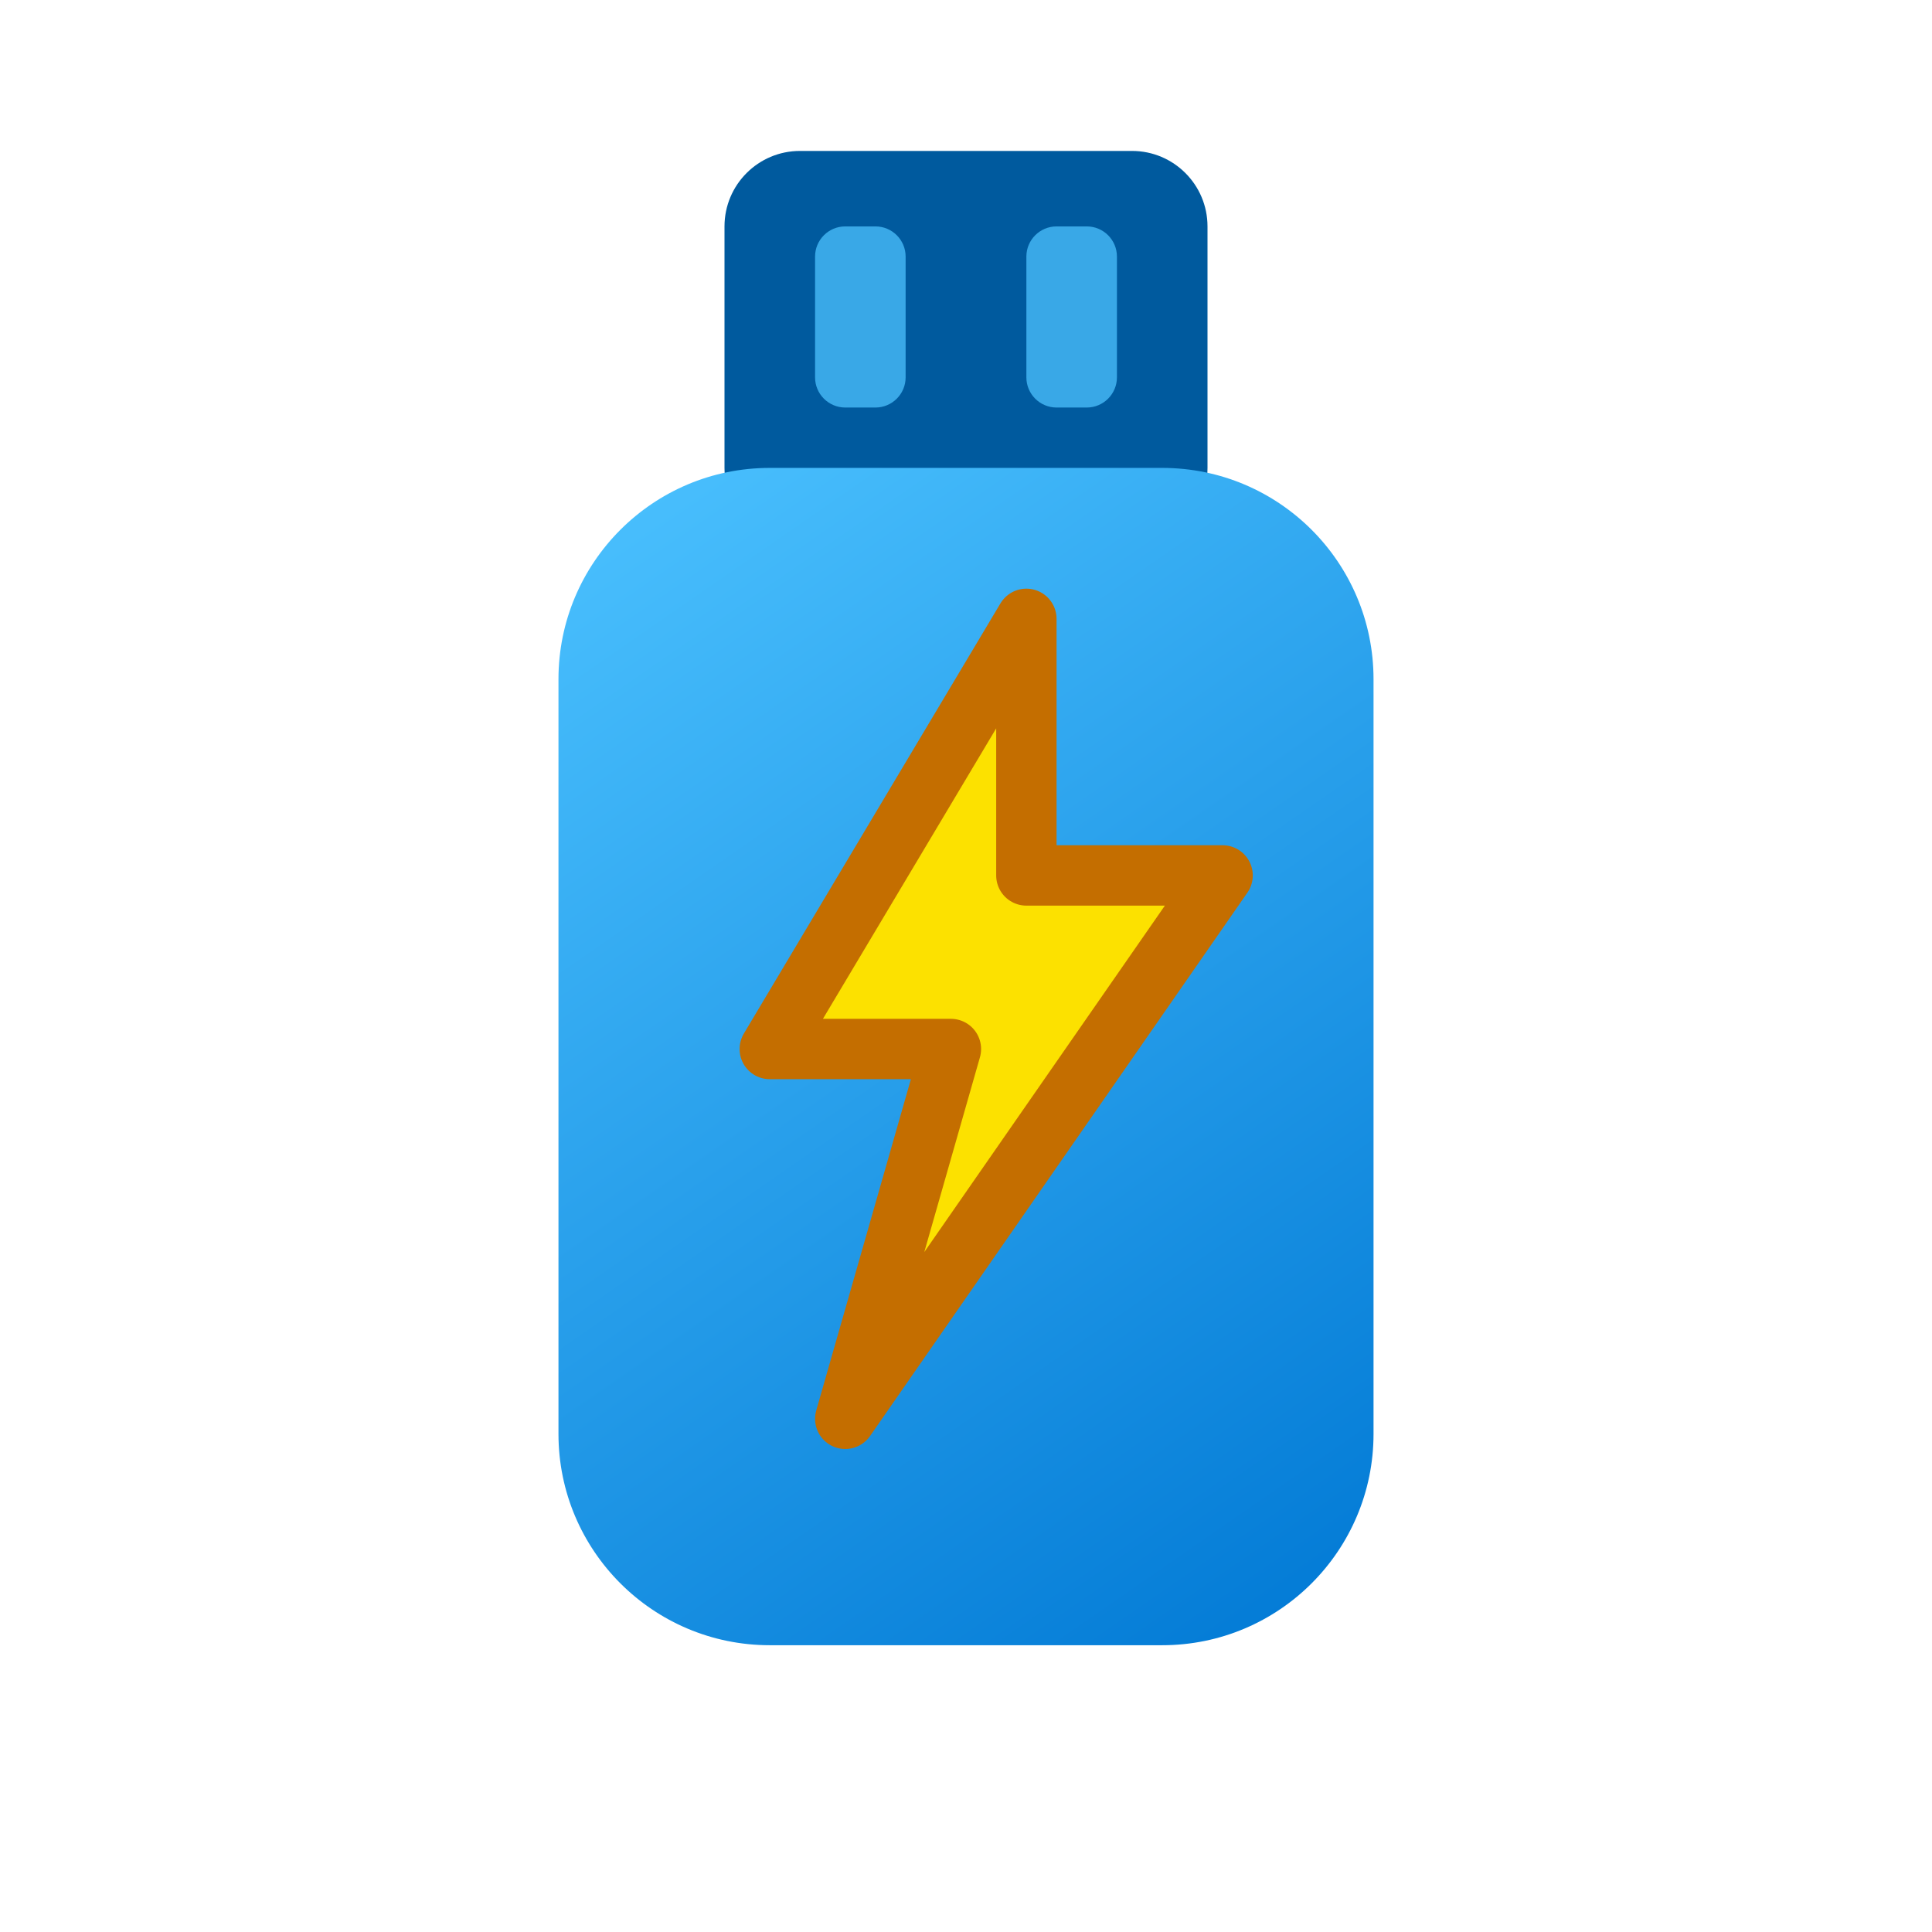
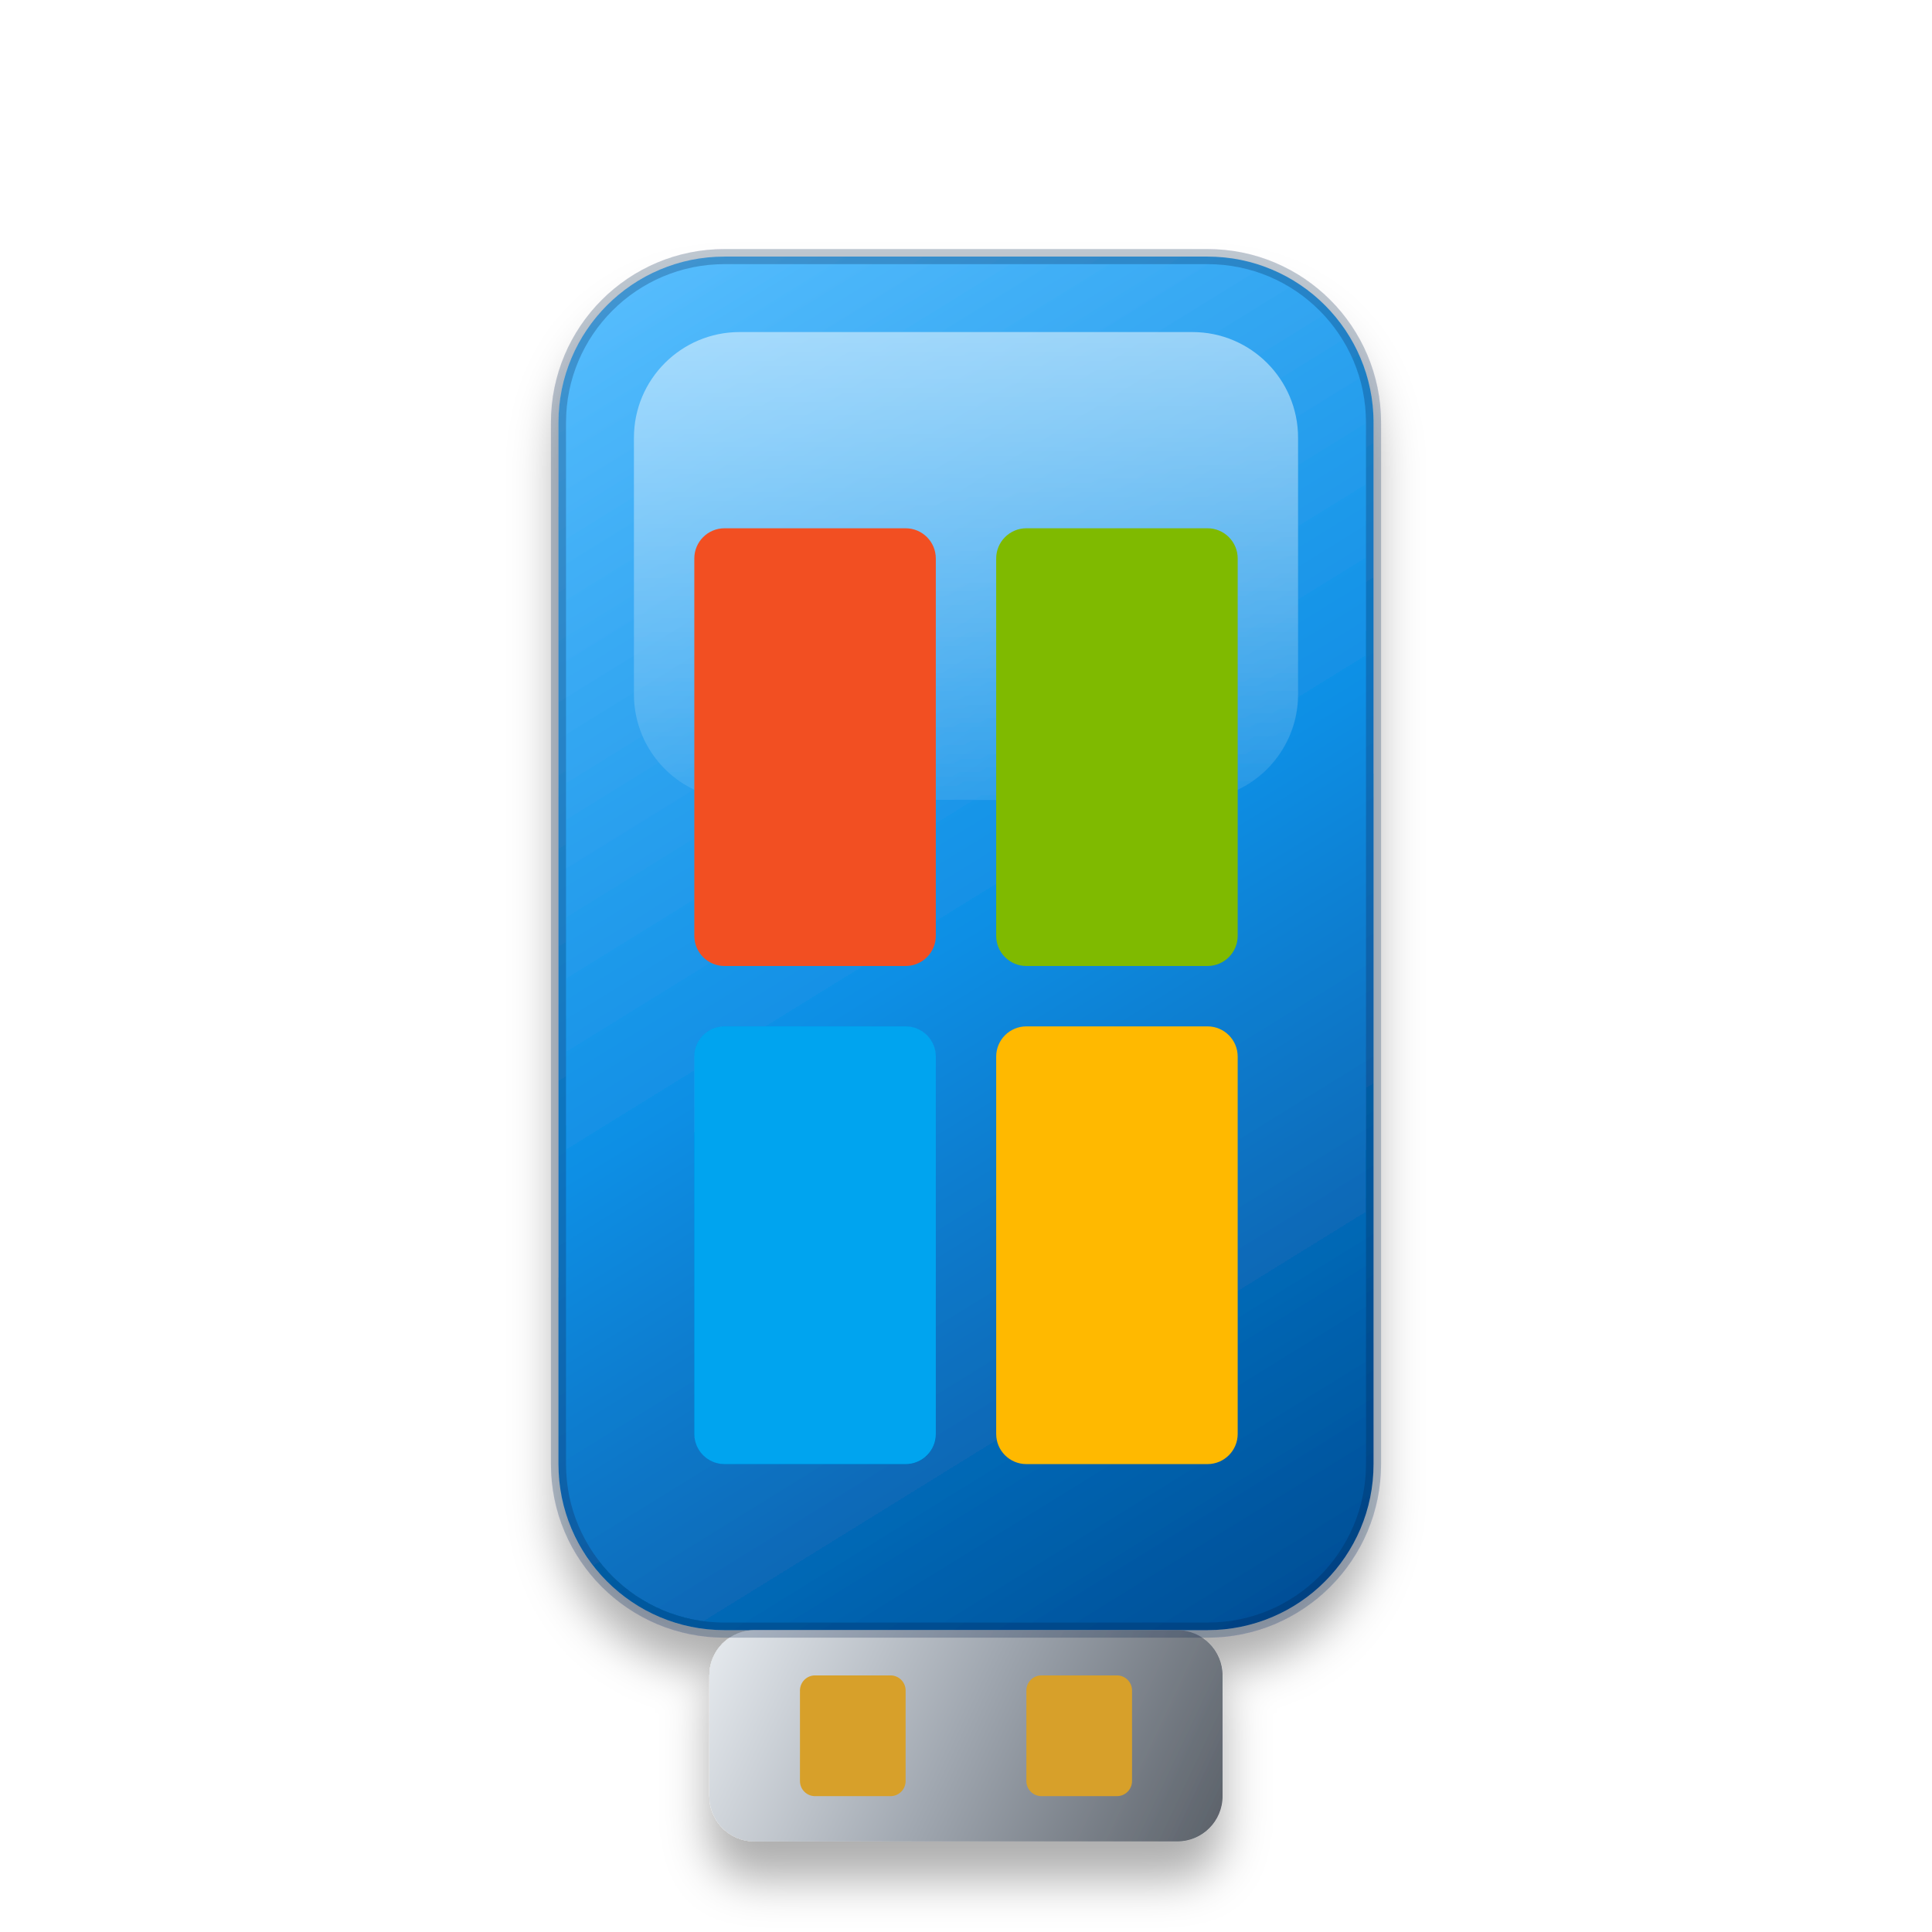
- <svg xmlns="http://www.w3.org/2000/svg" viewBox="0 0 256 256" role="img" aria-labelledby="icon02-title icon02-desc">
+ <svg xmlns="http://www.w3.org/2000/svg" viewBox="0 0 256 256" role="img" aria-labelledby="t2 d2">
  <defs>
-     <linearGradient id="icon02-body" x1="74" y1="62" x2="182" y2="218" gradientUnits="userSpaceOnUse">
-       <stop offset="0" stop-color="#4CC2FF" />
-       <stop offset="1" stop-color="#0078D4" />
+     <linearGradient id="b2" x1="74" y1="34" x2="184" y2="212" gradientUnits="userSpaceOnUse">
+       <stop offset="0" stop-color="#5BC0FF" />
+       <stop offset=".5" stop-color="#0F8FE5" />
+       <stop offset="1" stop-color="#004B92" />
    </linearGradient>
+     <linearGradient id="g2" x1="128" y1="36" x2="128" y2="120" gradientUnits="userSpaceOnUse">
+       <stop offset="0" stop-color="#FFFFFF" stop-opacity=".55" />
+       <stop offset="1" stop-color="#FFFFFF" stop-opacity="0" />
+     </linearGradient>
+     <linearGradient id="m2" x1="94" y1="212" x2="162" y2="244" gradientUnits="userSpaceOnUse">
+       <stop offset="0" stop-color="#EAEEF2" />
+       <stop offset=".5" stop-color="#A0A7B0" />
+       <stop offset="1" stop-color="#5A6068" />
+     </linearGradient>
+     <filter id="s2" x="-25%" y="-25%" width="150%" height="150%">
+       <feGaussianBlur in="SourceAlpha" stdDeviation="3" />
+       <feOffset dy="5" />
+       <feComponentTransfer>
+         <feFuncA type="linear" slope=".32" />
+       </feComponentTransfer>
+       <feMerge>
+         <feMergeNode />
+         <feMergeNode in="SourceGraphic" />
+       </feMerge>
+     </filter>
  </defs>
-   <g stroke-linecap="round" stroke-linejoin="round">
-     <rect x="96" y="20" width="64" height="52" rx="10" fill="#005A9E" />
-     <rect x="108" y="30" width="12" height="24" rx="4" fill="#4CC2FF" opacity="0.75" />
-     <rect x="136" y="30" width="12" height="24" rx="4" fill="#4CC2FF" opacity="0.75" />
-     <rect x="74" y="62" width="108" height="156" rx="28" fill="url(#icon02-body)" />
-     <path d="M136 82L102 139H126L112 188L162 116H136Z" fill="#FCE100" stroke="#C46E00" stroke-width="8" />
+   <g filter="url(#s2)">
+     <rect x="74" y="34" width="108" height="182" rx="22" fill="url(#b2)" />
+     <rect x="84" y="44" width="88" height="62" rx="14" fill="url(#g2)" />
+     <rect x="94" y="216" width="68" height="28" rx="6" fill="url(#m2)" />
+     <rect x="106" y="222" width="14" height="16" rx="2" fill="#D7A02A" />
+     <rect x="136" y="222" width="14" height="16" rx="2" fill="#D7A02A" />
+     <rect x="92" y="70" width="32" height="58" rx="4" fill="#F25022" />
+     <rect x="132" y="70" width="32" height="58" rx="4" fill="#7FBA00" />
+     <rect x="92" y="136" width="32" height="58" rx="4" fill="#00A4EF" />
+     <rect x="132" y="136" width="32" height="58" rx="4" fill="#FFB900" />
+     <rect x="74" y="34" width="108" height="182" rx="22" fill="none" stroke="#001E48" stroke-opacity=".25" stroke-width="2" />
  </g>
</svg>
